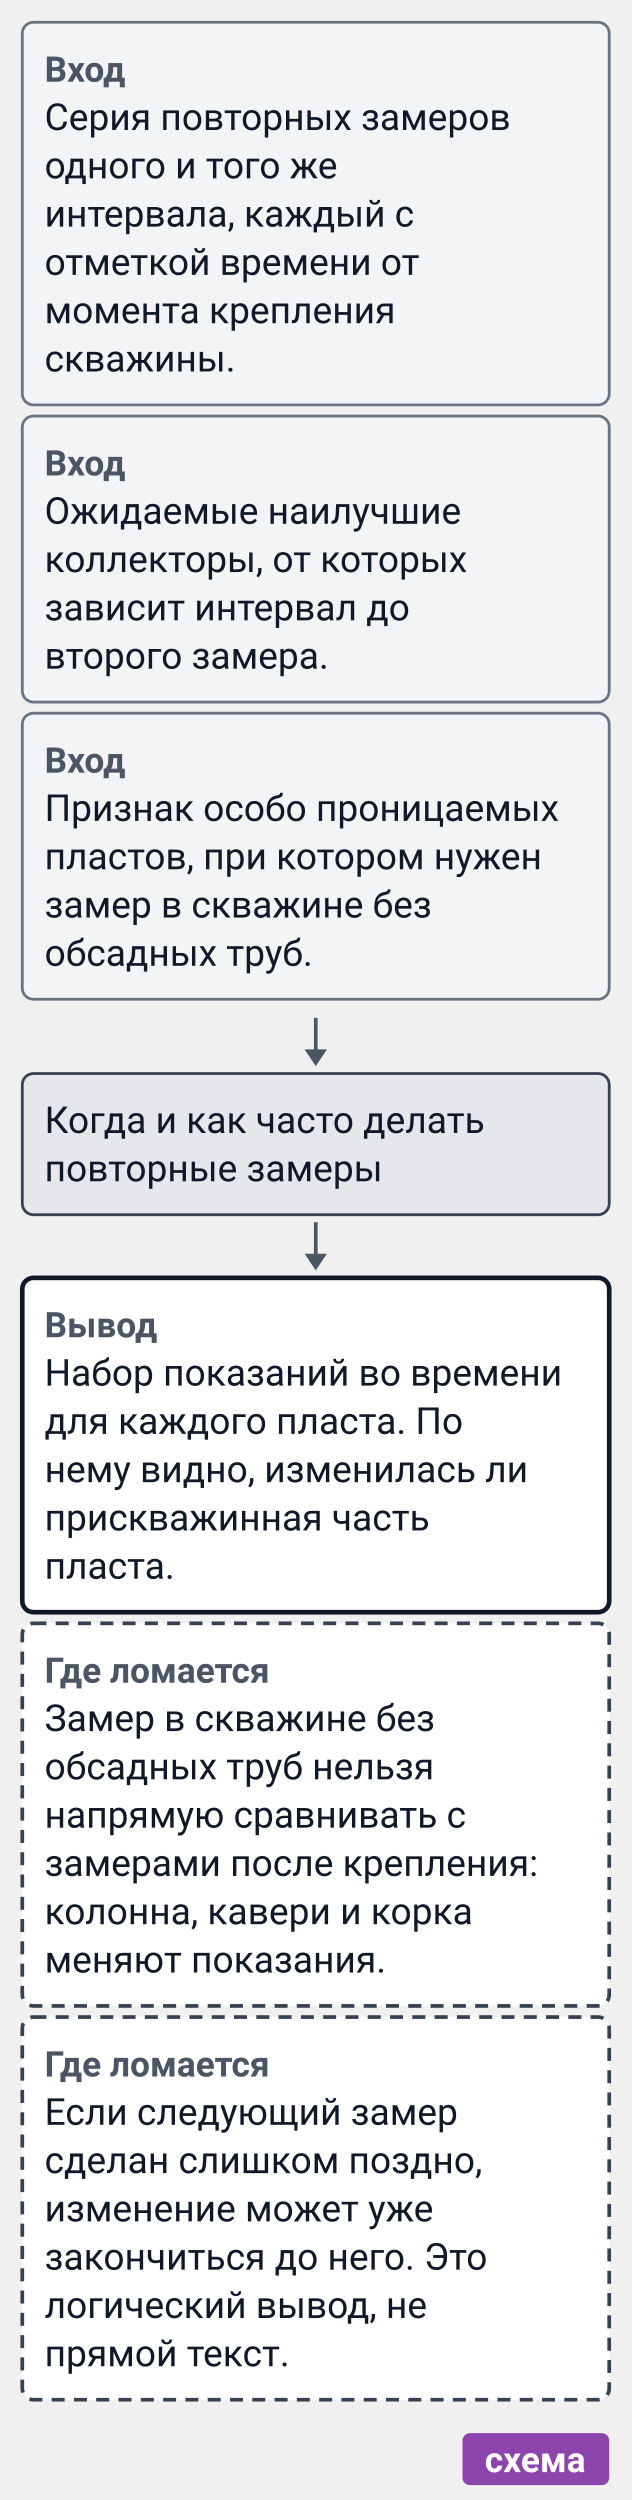
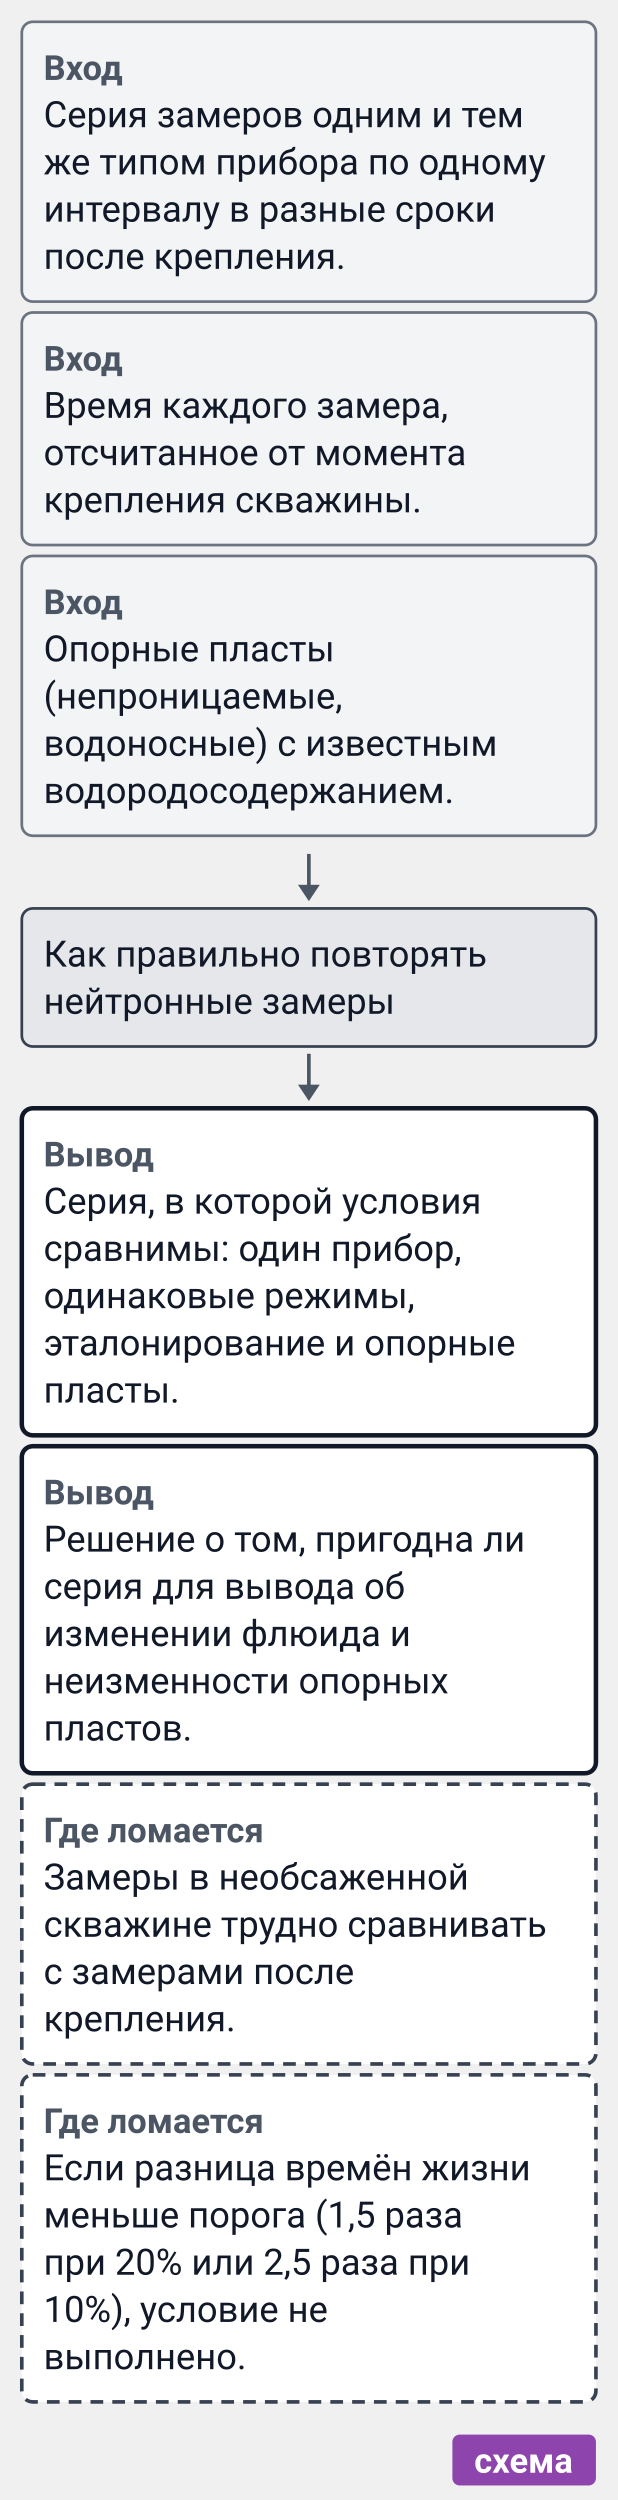
- <svg xmlns="http://www.w3.org/2000/svg" viewBox="0 0 340 1346" role="img" aria-label="Схема шага «Когда и как часто делать повторные замеры»: что на входе, что получаем и где правило ломается.">
+ <svg xmlns="http://www.w3.org/2000/svg" viewBox="0 0 340 1376" role="img" aria-label="Схема шага «Как правильно повторять нейтронные замеры»: что на входе, что получаем и где правило ломается.">
  <style>.i-in{fill:#F3F4F6;stroke:#6B7280;stroke-width:1.5}.i-out{fill:#FFFFFF;stroke:#111827;stroke-width:2.5}.i-node{fill:#E5E7EB;stroke:#374151;stroke-width:1.5}.i-warn{fill:#FFFFFF;stroke:#374151;stroke-width:2;stroke-dasharray:7 5}.it{fill:#111827;font-size:20px;font-family:system-ui,-apple-system,'Segoe UI',Roboto,sans-serif}.ih{fill:#4B5563;font-size:19px;font-weight:700;font-family:system-ui,-apple-system,'Segoe UI',Roboto,sans-serif}.il{fill:#4B5563;font-size:19px;font-family:system-ui,-apple-system,'Segoe UI',Roboto,sans-serif}.ia{stroke:#4B5563;stroke-width:2}.iah{fill:#4B5563}.ibt{fill:#FFFFFF;font-size:19px;font-weight:700;font-family:system-ui,-apple-system,'Segoe UI',Roboto,sans-serif}.isw{stroke:#6B7280;stroke-width:1.5}</style>
-   <rect class="i-in" x="12" y="12" width="316" height="206" rx="6" />
+   <rect class="i-in" x="12" y="12" width="316" height="154" rx="6" />
  <text class="ih" x="24" y="44">Вход</text>
-   <text class="it" x="24" y="70">Серия повторных замеров</text>
-   <text class="it" x="24" y="96">одного и того же</text>
-   <text class="it" x="24" y="122">интервала, каждый с</text>
-   <text class="it" x="24" y="148">отметкой времени от</text>
-   <text class="it" x="24" y="174">момента крепления</text>
-   <text class="it" x="24" y="200">скважины.</text>
-   <rect class="i-in" x="12" y="224" width="316" height="154" rx="6" />
-   <text class="ih" x="24" y="256">Вход</text>
-   <text class="it" x="24" y="282">Ожидаемые наилучшие</text>
-   <text class="it" x="24" y="308">коллекторы, от которых</text>
-   <text class="it" x="24" y="334">зависит интервал до</text>
-   <text class="it" x="24" y="360">второго замера.</text>
-   <rect class="i-in" x="12" y="384" width="316" height="154" rx="6" />
-   <text class="ih" x="24" y="416">Вход</text>
-   <text class="it" x="24" y="442">Признак особо проницаемых</text>
-   <text class="it" x="24" y="468">пластов, при котором нужен</text>
-   <text class="it" x="24" y="494">замер в скважине без</text>
-   <text class="it" x="24" y="520">обсадных труб.</text>
-   <line class="ia" x1="170" y1="548" x2="170" y2="568" />
-   <path class="iah" d="M170 574 l-6 -9 h12 z" />
-   <rect class="i-node" x="12" y="578" width="316" height="76" rx="6" />
-   <text class="it" x="24" y="610">Когда и как часто делать</text>
-   <text class="it" x="24" y="636">повторные замеры</text>
-   <line class="ia" x1="170" y1="658" x2="170" y2="678" />
-   <path class="iah" d="M170 684 l-6 -9 h12 z" />
-   <rect class="i-out" x="12" y="688" width="316" height="180" rx="6" />
-   <text class="ih" x="24" y="720">Вывод</text>
-   <text class="it" x="24" y="746">Набор показаний во времени</text>
-   <text class="it" x="24" y="772">для каждого пласта. По</text>
-   <text class="it" x="24" y="798">нему видно, изменилась ли</text>
-   <text class="it" x="24" y="824">прискважинная часть</text>
-   <text class="it" x="24" y="850">пласта.</text>
-   <rect class="i-warn" x="12" y="874" width="316" height="206" rx="6" />
-   <text class="ih" x="24" y="906">Где ломается</text>
-   <text class="it" x="24" y="932">Замер в скважине без</text>
-   <text class="it" x="24" y="958">обсадных труб нельзя</text>
-   <text class="it" x="24" y="984">напрямую сравнивать с</text>
-   <text class="it" x="24" y="1010">замерами после крепления:</text>
-   <text class="it" x="24" y="1036">колонна, кавери и корка</text>
-   <text class="it" x="24" y="1062">меняют показания.</text>
-   <rect class="i-warn" x="12" y="1086" width="316" height="206" rx="6" />
-   <text class="ih" x="24" y="1118">Где ломается</text>
-   <text class="it" x="24" y="1144">Если следующий замер</text>
-   <text class="it" x="24" y="1170">сделан слишком поздно,</text>
-   <text class="it" x="24" y="1196">изменение может уже</text>
-   <text class="it" x="24" y="1222">закончиться до него. Это</text>
-   <text class="it" x="24" y="1248">логический вывод, не</text>
-   <text class="it" x="24" y="1274">прямой текст.</text>
-   <rect x="249" y="1310" width="79" height="28" rx="4" fill="#8E44AD" />
-   <text class="ibt" x="261" y="1331">схема</text>
+   <text class="it" x="24" y="70">Серия замеров одним и тем</text>
+   <text class="it" x="24" y="96">же типом прибора по одному</text>
+   <text class="it" x="24" y="122">интервалу в разные сроки</text>
+   <text class="it" x="24" y="148">после крепления.</text>
+   <rect class="i-in" x="12" y="172" width="316" height="128" rx="6" />
+   <text class="ih" x="24" y="204">Вход</text>
+   <text class="it" x="24" y="230">Время каждого замера,</text>
+   <text class="it" x="24" y="256">отсчитанное от момента</text>
+   <text class="it" x="24" y="282">крепления скважины.</text>
+   <rect class="i-in" x="12" y="306" width="316" height="154" rx="6" />
+   <text class="ih" x="24" y="338">Вход</text>
+   <text class="it" x="24" y="364">Опорные пласты</text>
+   <text class="it" x="24" y="390">(непроницаемые,</text>
+   <text class="it" x="24" y="416">водоносные) с известным</text>
+   <text class="it" x="24" y="442">водородосодержанием.</text>
+   <line class="ia" x1="170" y1="470" x2="170" y2="490" />
+   <path class="iah" d="M170 496 l-6 -9 h12 z" />
+   <rect class="i-node" x="12" y="500" width="316" height="76" rx="6" />
+   <text class="it" x="24" y="532">Как правильно повторять</text>
+   <text class="it" x="24" y="558">нейтронные замеры</text>
+   <line class="ia" x1="170" y1="580" x2="170" y2="600" />
+   <path class="iah" d="M170 606 l-6 -9 h12 z" />
+   <rect class="i-out" x="12" y="610" width="316" height="180" rx="6" />
+   <text class="ih" x="24" y="642">Вывод</text>
+   <text class="it" x="24" y="668">Серия, в которой условия</text>
+   <text class="it" x="24" y="694">сравнимы: один прибор,</text>
+   <text class="it" x="24" y="720">одинаковые режимы,</text>
+   <text class="it" x="24" y="746">эталонирование и опорные</text>
+   <text class="it" x="24" y="772">пласты.</text>
+   <rect class="i-out" x="12" y="796" width="316" height="180" rx="6" />
+   <text class="ih" x="24" y="828">Вывод</text>
+   <text class="it" x="24" y="854">Решение о том, пригодна ли</text>
+   <text class="it" x="24" y="880">серия для вывода об</text>
+   <text class="it" x="24" y="906">изменении флюида и</text>
+   <text class="it" x="24" y="932">неизменности опорных</text>
+   <text class="it" x="24" y="958">пластов.</text>
+   <rect class="i-warn" x="12" y="982" width="316" height="154" rx="6" />
+   <text class="ih" x="24" y="1014">Где ломается</text>
+   <text class="it" x="24" y="1040">Замеры в необсаженной</text>
+   <text class="it" x="24" y="1066">скважине трудно сравнивать</text>
+   <text class="it" x="24" y="1092">с замерами после</text>
+   <text class="it" x="24" y="1118">крепления.</text>
+   <rect class="i-warn" x="12" y="1142" width="316" height="180" rx="6" />
+   <text class="ih" x="24" y="1174">Где ломается</text>
+   <text class="it" x="24" y="1200">Если разница времён жизни</text>
+   <text class="it" x="24" y="1226">меньше порога (1,5 раза</text>
+   <text class="it" x="24" y="1252">при 20% или 2,5 раза при</text>
+   <text class="it" x="24" y="1278">10%), условие не</text>
+   <text class="it" x="24" y="1304">выполнено.</text>
+   <rect x="249" y="1340" width="79" height="28" rx="4" fill="#8E44AD" />
+   <text class="ibt" x="261" y="1361">схема</text>
</svg>
